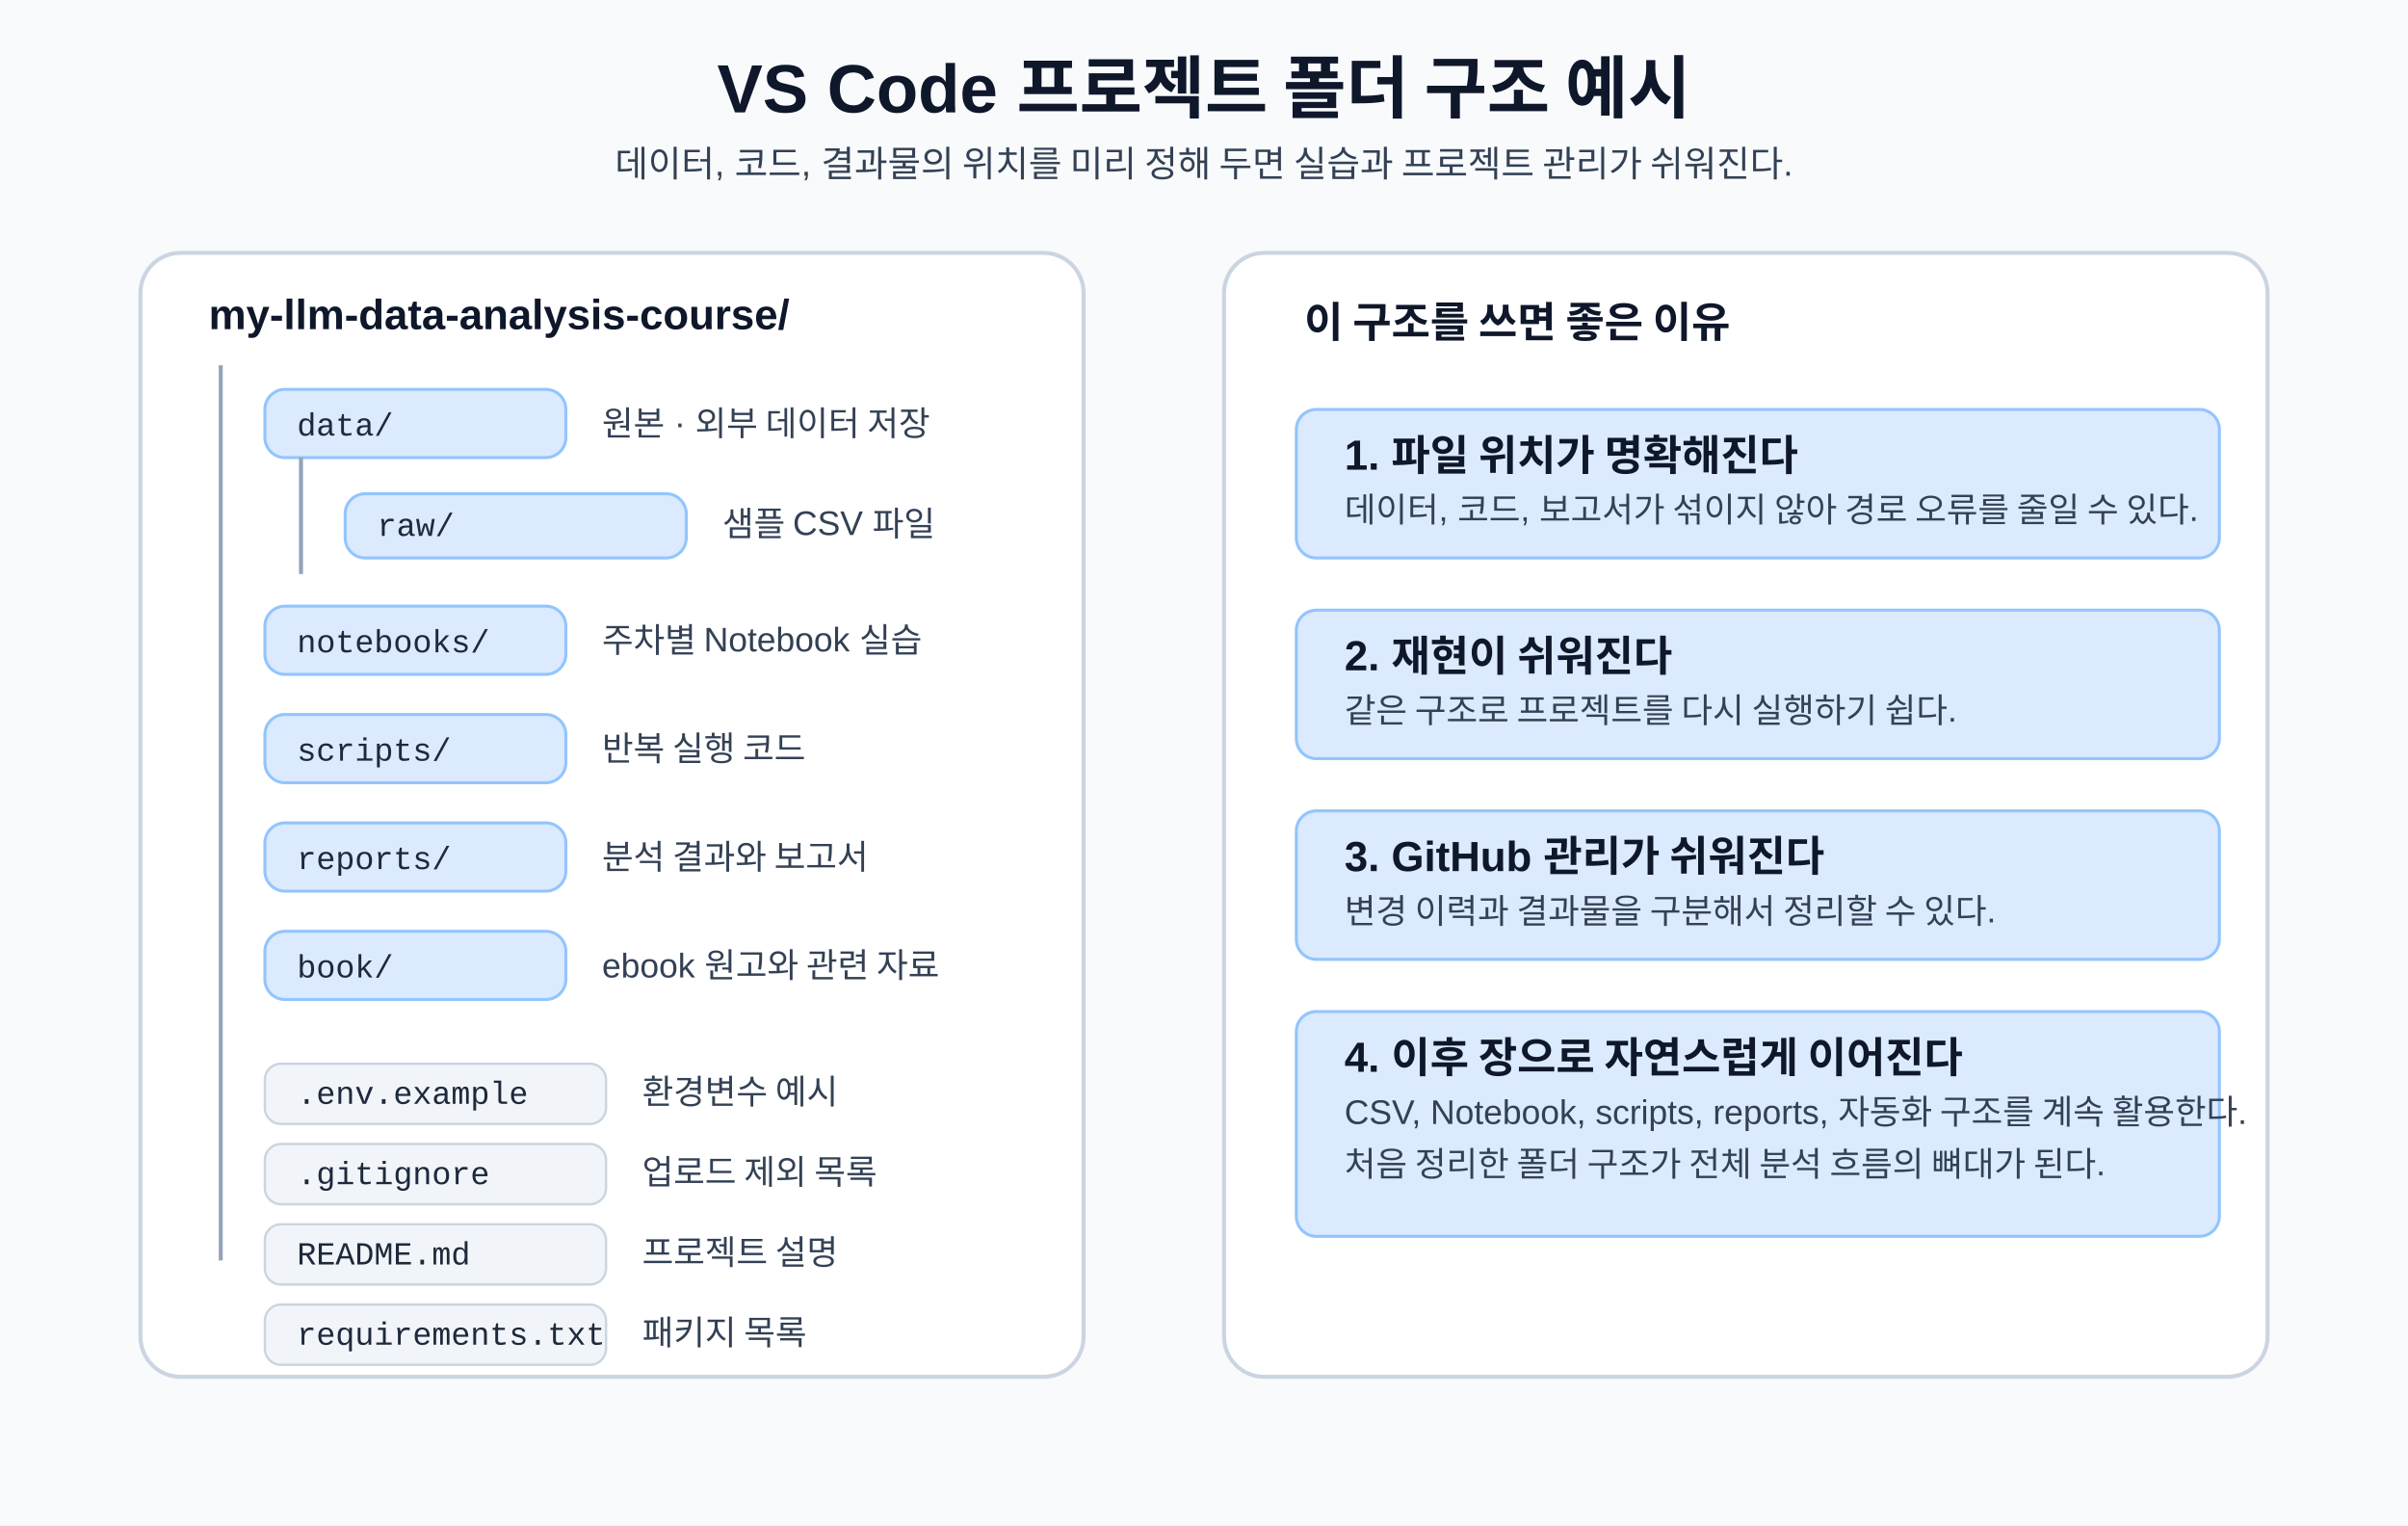
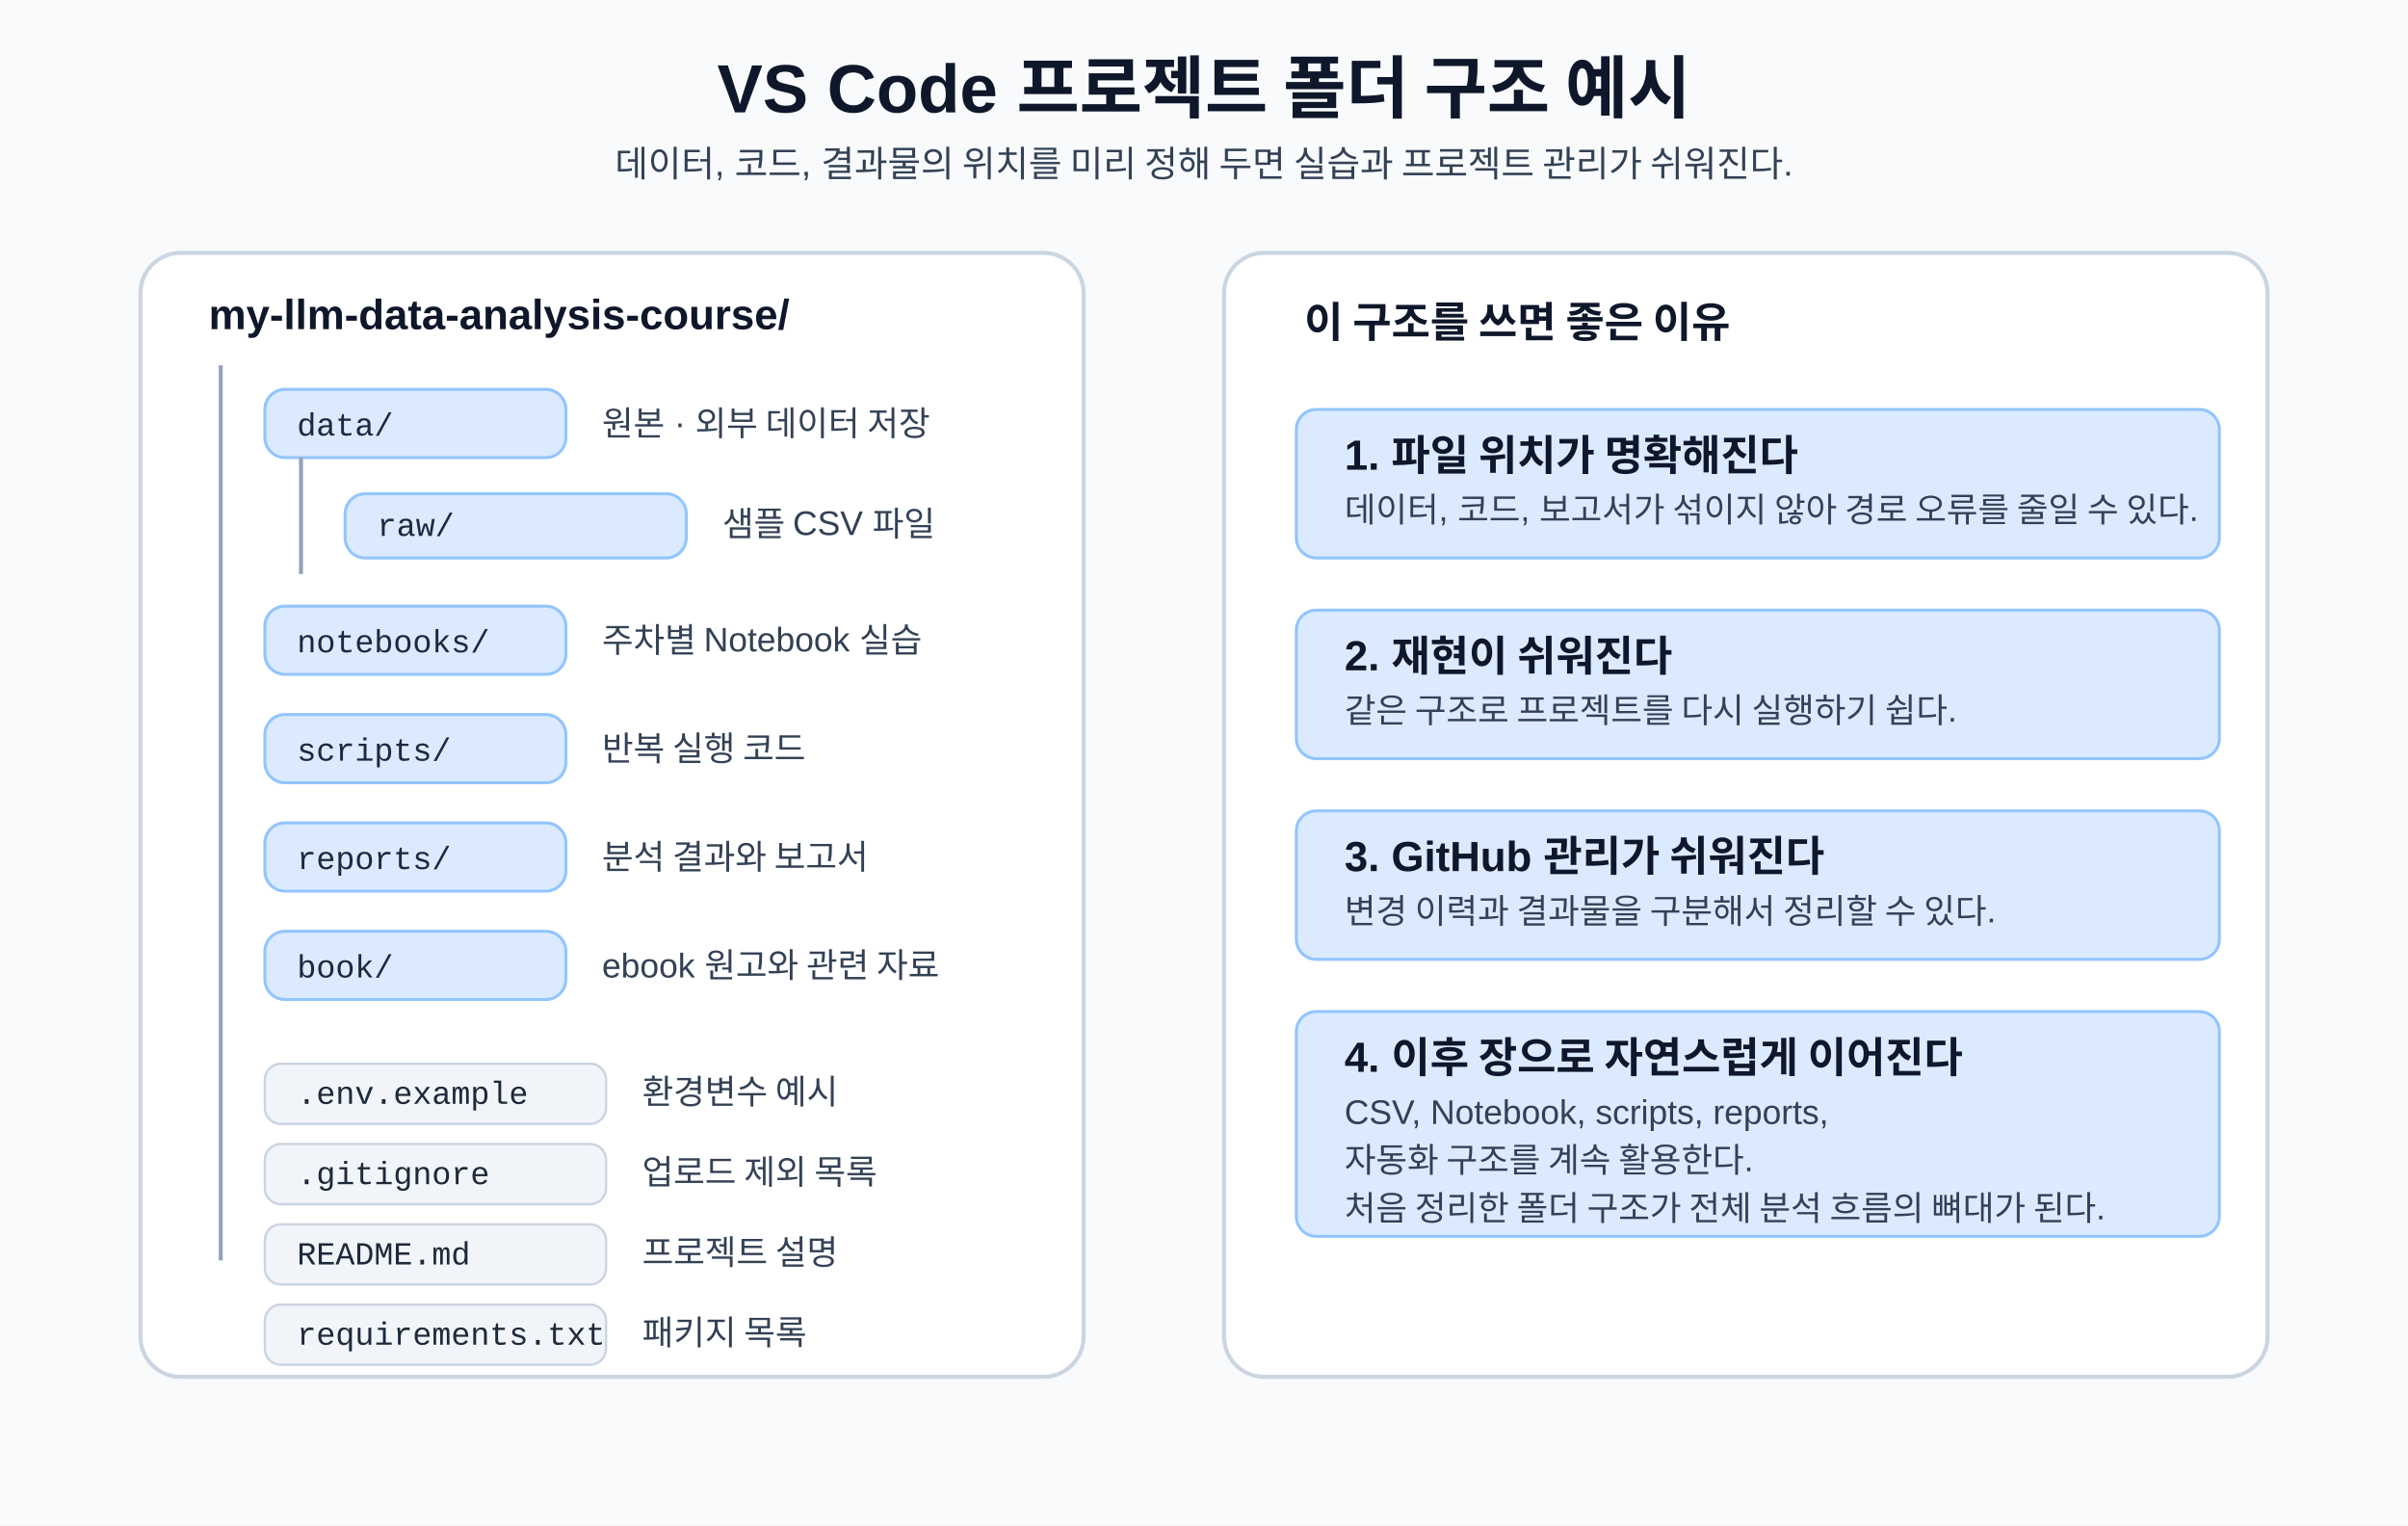
<svg xmlns="http://www.w3.org/2000/svg" width="1200" height="760" viewBox="0 0 1200 760">
  <defs>
    <style>
      .bg { fill: #f8fafc; }
      .title { font: 700 34px 'Arial', 'Noto Sans KR', sans-serif; fill: #0f172a; }
      .subtitle { font: 500 18px 'Arial', 'Noto Sans KR', sans-serif; fill: #334155; }
      .panel { fill: #ffffff; stroke: #cbd5e1; stroke-width: 2; rx: 20; ry: 20; }
      .folder { fill: #dbeafe; stroke: #93c5fd; stroke-width: 1.5; rx: 10; ry: 10; }
      .file { fill: #f1f5f9; stroke: #cbd5e1; stroke-width: 1.2; rx: 8; ry: 8; }
      .name { font: 700 21px 'Arial', 'Noto Sans KR', sans-serif; fill: #0f172a; }
      .text { font: 500 17px 'Arial', 'Noto Sans KR', sans-serif; fill: #334155; }
      .mono { font: 500 16px 'Consolas', 'Courier New', monospace; fill: #1e293b; }
      .line { stroke: #94a3b8; stroke-width: 2; }
    </style>
  </defs>
  <rect class="bg" width="1200" height="760" />
  <text x="600" y="56" text-anchor="middle" class="title">VS Code 프로젝트 폴더 구조 예시</text>
  <text x="600" y="88" text-anchor="middle" class="subtitle">데이터, 코드, 결과물의 위치를 미리 정해 두면 실습과 프로젝트 관리가 쉬워진다.</text>
  <rect x="70" y="126" width="470" height="560" class="panel" />
  <text x="104" y="164" class="name">my-llm-data-analysis-course/</text>
  <line x1="110" y1="182" x2="110" y2="628" class="line" />
  <rect x="132" y="194" width="150" height="34" class="folder" />
  <text x="148" y="217" class="mono">data/</text>
  <text x="300" y="217" class="text">원본 · 외부 데이터 저장</text>
  <line x1="150" y1="228" x2="150" y2="286" class="line" />
  <rect x="172" y="246" width="170" height="32" class="folder" />
  <text x="188" y="267" class="mono">raw/</text>
  <text x="360" y="267" class="text">샘플 CSV 파일</text>
  <rect x="132" y="302" width="150" height="34" class="folder" />
  <text x="148" y="325" class="mono">notebooks/</text>
  <text x="300" y="325" class="text">주차별 Notebook 실습</text>
  <rect x="132" y="356" width="150" height="34" class="folder" />
  <text x="148" y="379" class="mono">scripts/</text>
  <text x="300" y="379" class="text">반복 실행 코드</text>
  <rect x="132" y="410" width="150" height="34" class="folder" />
  <text x="148" y="433" class="mono">reports/</text>
  <text x="300" y="433" class="text">분석 결과와 보고서</text>
  <rect x="132" y="464" width="150" height="34" class="folder" />
  <text x="148" y="487" class="mono">book/</text>
  <text x="300" y="487" class="text">ebook 원고와 관련 자료</text>
  <rect x="132" y="530" width="170" height="30" class="file" />
  <text x="148" y="550" class="mono">.env.example</text>
  <text x="320" y="550" class="text">환경변수 예시</text>
  <rect x="132" y="570" width="170" height="30" class="file" />
  <text x="148" y="590" class="mono">.gitignore</text>
  <text x="320" y="590" class="text">업로드 제외 목록</text>
  <rect x="132" y="610" width="170" height="30" class="file" />
  <text x="148" y="630" class="mono">README.md</text>
  <text x="320" y="630" class="text">프로젝트 설명</text>
  <rect x="132" y="650" width="170" height="30" class="file" />
  <text x="148" y="670" class="mono">requirements.txt</text>
  <text x="320" y="670" class="text">패키지 목록</text>
  <rect x="610" y="126" width="520" height="560" class="panel" />
  <text x="650" y="168" class="name">이 구조를 쓰면 좋은 이유</text>
  <rect x="646" y="204" width="460" height="74" class="folder" />
  <text x="670" y="234" class="name">1. 파일 위치가 명확해진다</text>
  <text x="670" y="260" class="text">데이터, 코드, 보고서가 섞이지 않아 경로 오류를 줄일 수 있다.</text>
  <rect x="646" y="304" width="460" height="74" class="folder" />
  <text x="670" y="334" class="name">2. 재현이 쉬워진다</text>
  <text x="670" y="360" class="text">같은 구조로 프로젝트를 다시 실행하기 쉽다.</text>
  <rect x="646" y="404" width="460" height="74" class="folder" />
  <text x="670" y="434" class="name">3. GitHub 관리가 쉬워진다</text>
  <text x="670" y="460" class="text">변경 이력과 결과물을 구분해서 정리할 수 있다.</text>
  <rect x="646" y="504" width="460" height="112" class="folder" />
  <text x="670" y="534" class="name">4. 이후 장으로 자연스럽게 이어진다</text>
-   <text x="670" y="560" class="text">CSV, Notebook, scripts, reports, 자동화 구조를 계속 활용한다.</text>
-   <text x="670" y="586" class="text">처음 정리한 폴더 구조가 전체 분석 흐름의 뼈대가 된다.</text>
+   <text x="670" y="560" class="text">CSV, Notebook, scripts, reports,</text>
+   <text x="670" y="584" class="text">자동화 구조를 계속 활용한다.</text>
+   <text x="670" y="608" class="text">처음 정리한 폴더 구조가 전체 분석 흐름의 뼈대가 된다.</text>
</svg>
